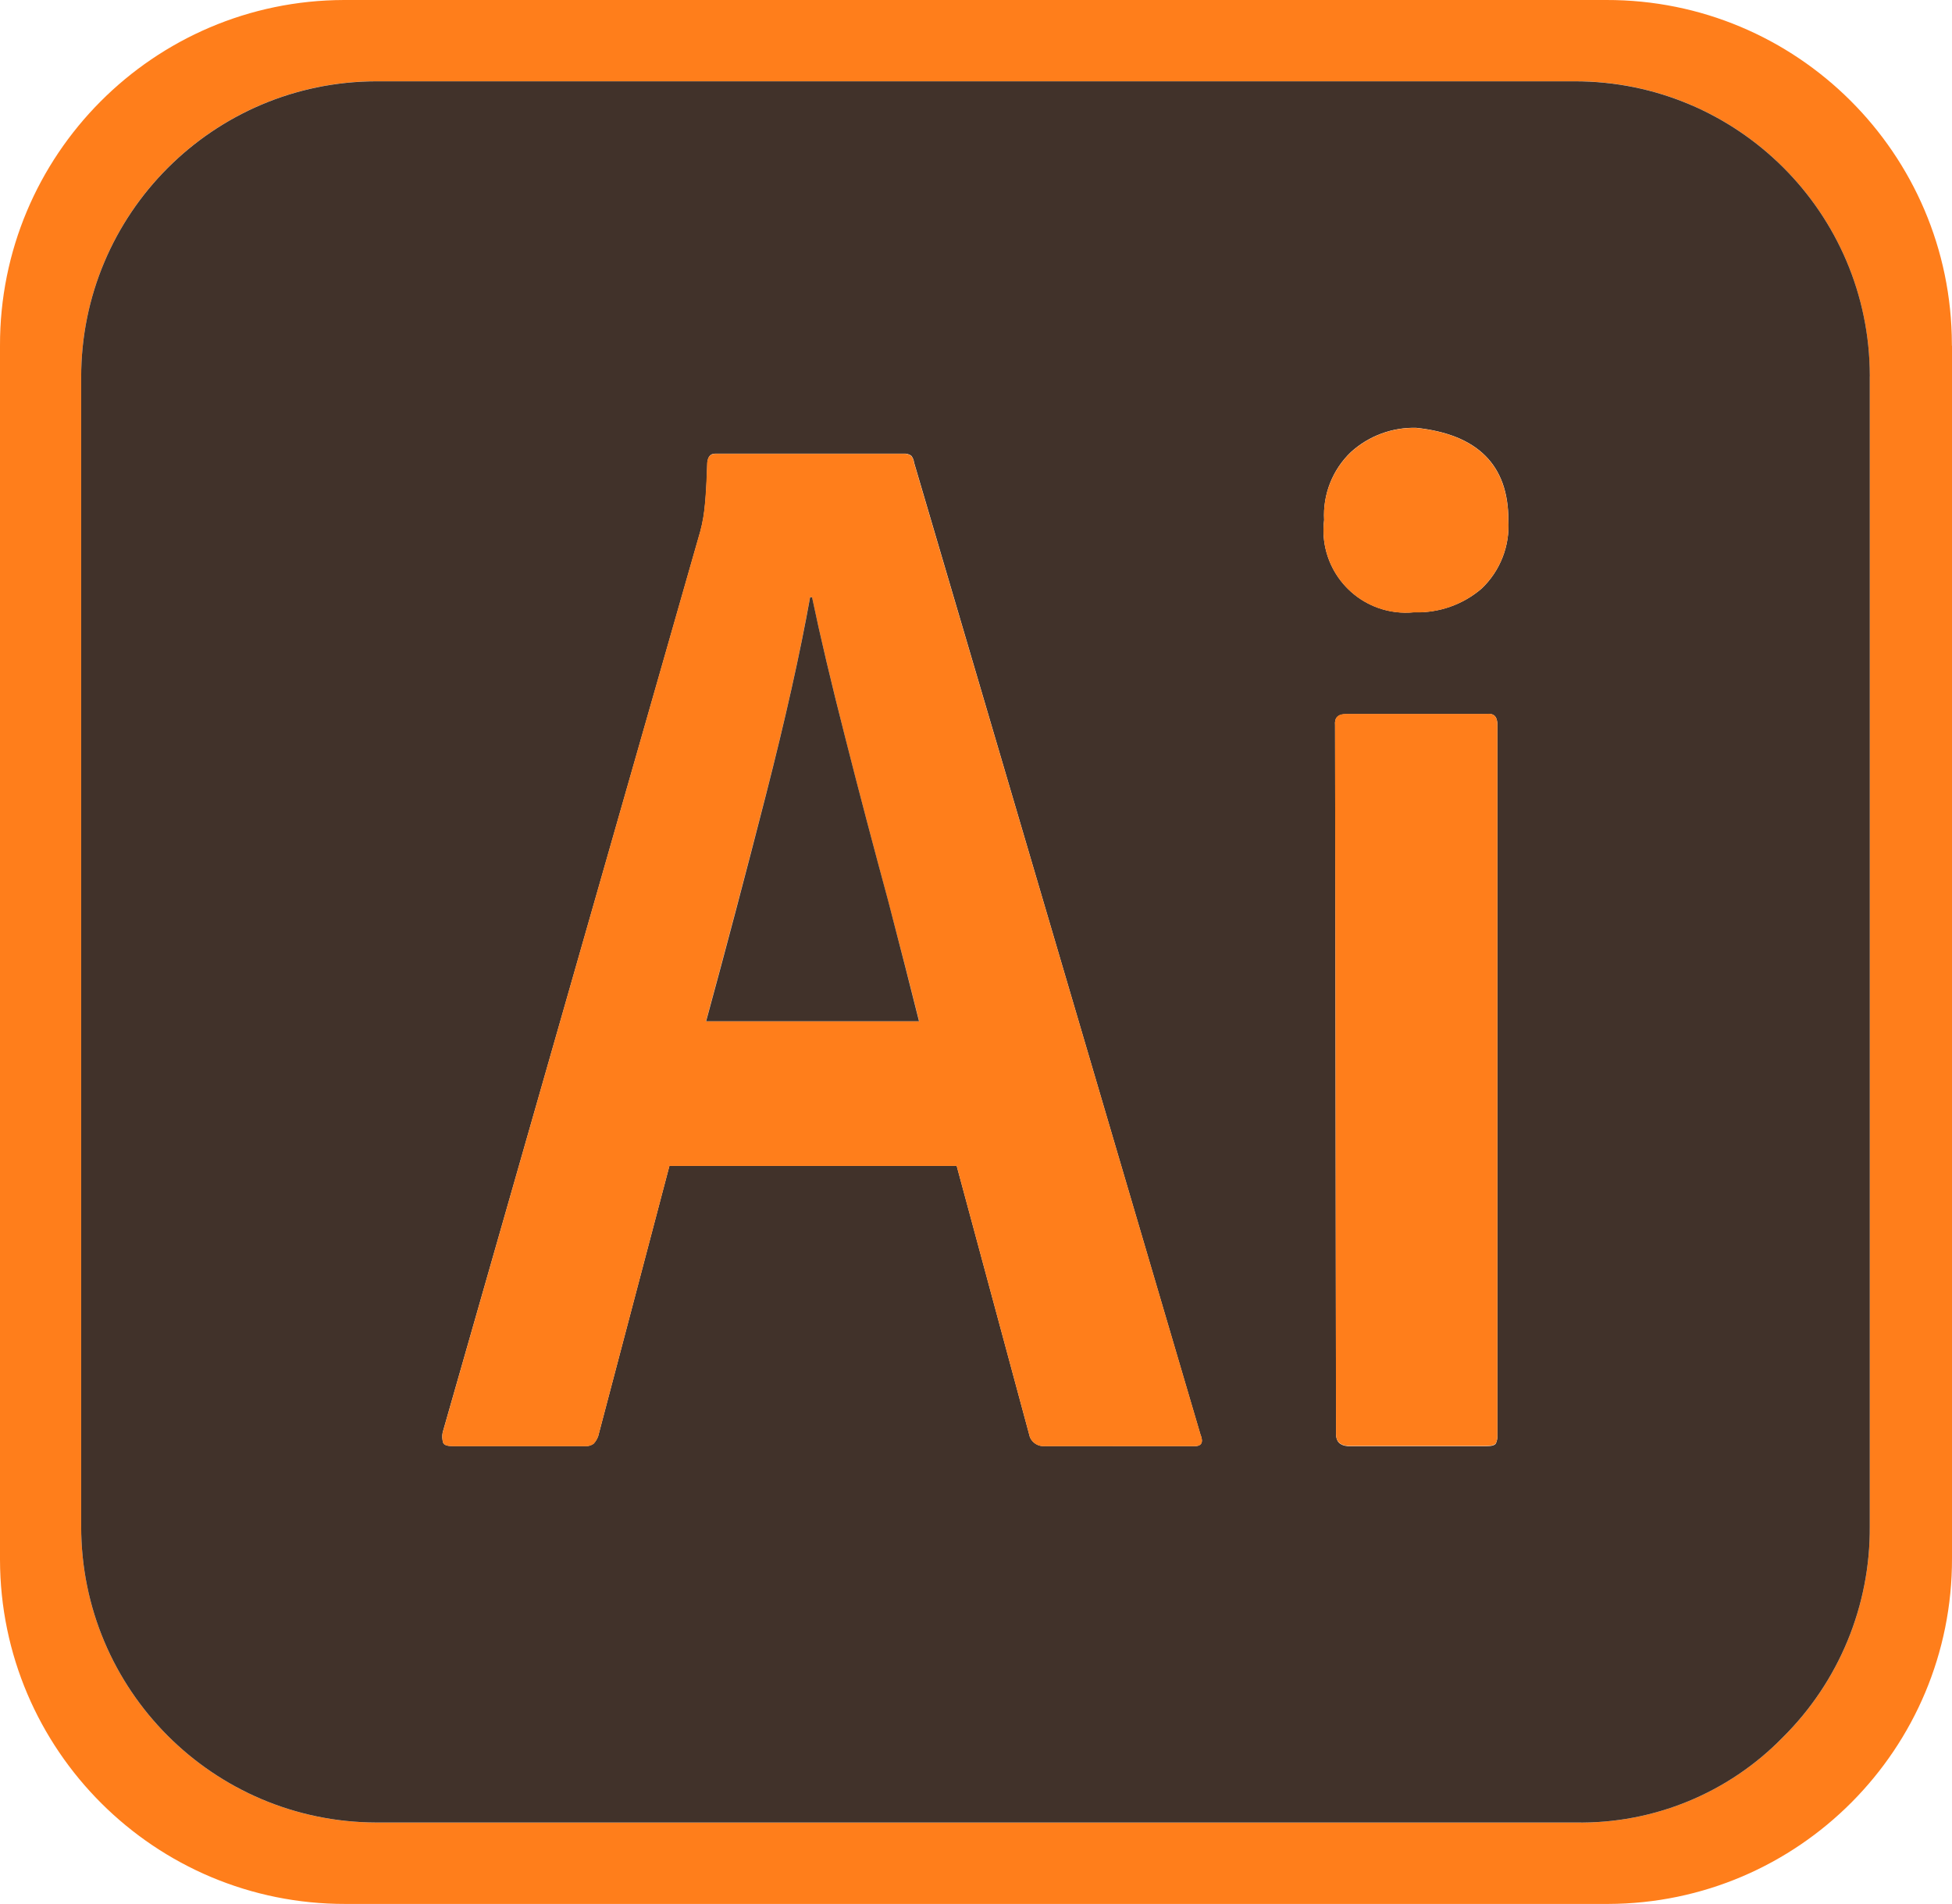
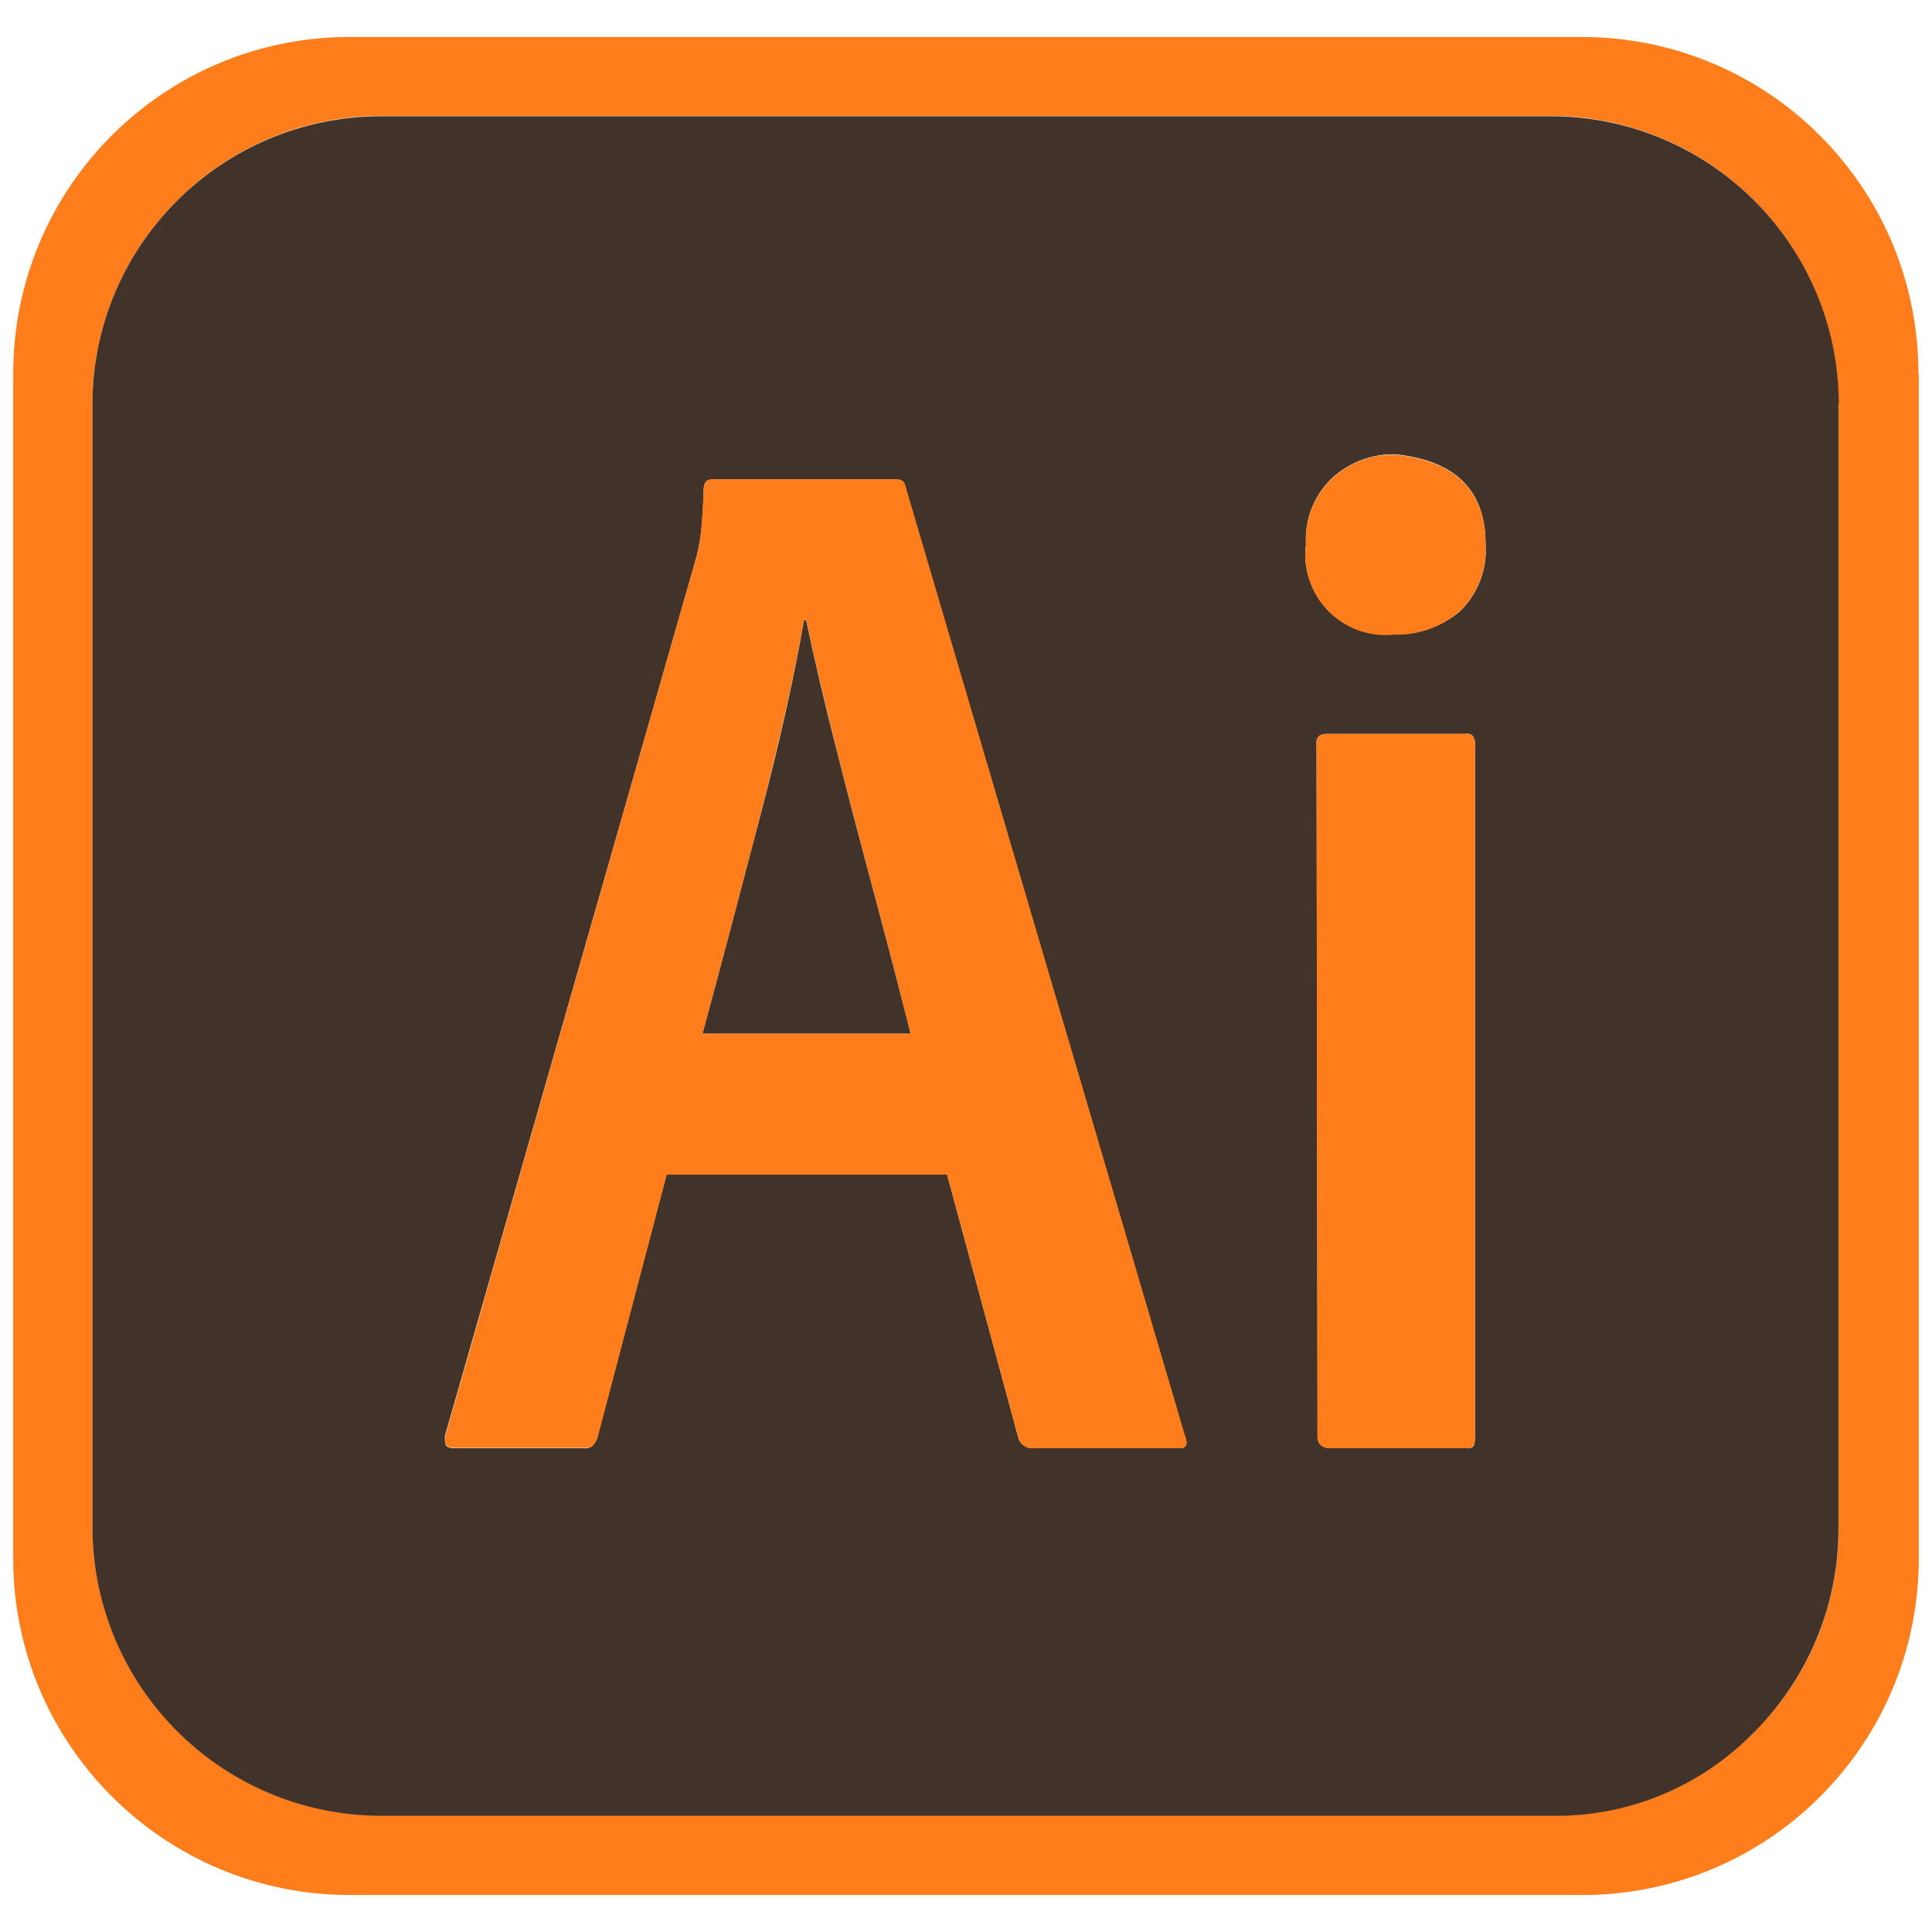
- <svg xmlns="http://www.w3.org/2000/svg" id="레이어_1" data-name="레이어 1" viewBox="0 0 505 492.47">
-   <path id="패스_380" data-name="패스 380" d="M509,98.19V411.81a89.21,89.21,0,0,1-89,89.42H93.39A89.21,89.21,0,0,1,4,412.19v-314A89.21,89.21,0,0,1,93,8.77H419.54a89.22,89.22,0,0,1,89.43,89v.42ZM487.73,403.61V106.14a76.28,76.28,0,0,0-76.19-76.36H101.37A76.49,76.49,0,0,0,25,106.38V403.59a76.54,76.54,0,0,0,76.35,76.59H411.63a73.07,73.07,0,0,0,53.57-22,76,76,0,0,0,22.53-54.55Z" transform="translate(-4 -8.77)" style="fill:#ff7e1b" />
-   <path id="패스_381" data-name="패스 381" d="M487.73,106.12V403.58a76,76,0,0,1-22.53,54.59,73,73,0,0,1-53.6,22H101.38A76.53,76.53,0,0,1,25,403.61V106.39A76.49,76.49,0,0,1,101.38,29.8h310A76.27,76.27,0,0,1,487.74,106v.13ZM391.4,380V196.32c0-2.23-.94-3.14-2.79-2.83H352.22c-2.07,0-3,.94-2.83,2.83l.26,183.43c0,1.88,1,2.92,3.08,3.08h35.88c1.35,0,2.17-.25,2.41-.76A4.61,4.61,0,0,0,391.4,380Zm2.83-236.76q0-21.26-23.82-23.81a24.19,24.19,0,0,0-16.93,6.28,22.51,22.51,0,0,0-6.91,17.53A21.29,21.29,0,0,0,365,167.06a20.71,20.71,0,0,0,4.85.06A25.41,25.41,0,0,0,387.32,161a22.41,22.41,0,0,0,6.9-17.69ZM313,382.83c1.88,0,2.39-1,1.54-3.08L240.48,128.41a3.37,3.37,0,0,0-.75-1.79,3,3,0,0,0-2-.51H189c-1.19,0-1.85.76-2,2.3-.16,5.47-.42,9.59-.76,12.31a40,40,0,0,1-1.54,7.17L118.53,379.25a5.26,5.26,0,0,0,.13,2.7c.25.6,1.07.85,2.42.85h34.09a3.38,3.38,0,0,0,2.42-.64,5.67,5.67,0,0,0,1.16-1.91l18.44-69.95H251.5l18.95,70.2a3.84,3.84,0,0,0,3.86,2.3Z" transform="translate(-4 -8.77)" style="fill:#41322a" />
-   <path id="패스_382" data-name="패스 382" d="M391.39,196.32V380a4.79,4.79,0,0,1-.37,2c-.26.5-1.07.76-2.42.76H352.72c-2.05-.16-3.08-1.2-3.08-3.08l-.25-183.44q-.28-2.82,2.82-2.82H388.6C390.45,193.19,391.39,194.09,391.39,196.32Z" transform="translate(-4 -8.77)" style="fill:#ff7e1b" />
-   <path id="패스_383" data-name="패스 383" d="M370.39,119.46q23.81,2.54,23.82,23.82A22.4,22.4,0,0,1,387.3,161a25.4,25.4,0,0,1-17.44,6.16,21.32,21.32,0,0,1-23.31-23.85,22.55,22.55,0,0,1,6.91-17.53A24.19,24.19,0,0,1,370.39,119.46Z" transform="translate(-4 -8.77)" style="fill:#ff7e1b" />
-   <path id="패스_384" data-name="패스 384" d="M314.57,379.75c.84,2.07.34,3.08-1.54,3.08H274.31a3.82,3.82,0,0,1-3.86-2.3L251.5,310.34H177.19l-18.44,69.94a5.81,5.81,0,0,1-1.16,1.92,3.38,3.38,0,0,1-2.42.63H121.08c-1.36,0-2.18-.29-2.42-.84a5.27,5.27,0,0,1-.13-2.7l66.12-231.36a39.9,39.9,0,0,0,1.54-7.16c.34-2.74.59-6.86.75-12.32.19-1.54.85-2.3,2.05-2.3h48.7a3,3,0,0,1,2,.51,3.31,3.31,0,0,1,.76,1.79ZM186.72,272.92H241.8q-3.08-12.32-8-31c-3.73-13.85-7.48-27.93-11.12-42.29s-6.54-26.49-8.61-36.38h-.51q-3.82,21.53-11.53,51.5t-15.39,58.16Z" transform="translate(-4 -8.77)" style="fill:#ff7e1b" />
-   <path id="패스_385" data-name="패스 385" d="M241.76,272.92H186.68q7.69-28.19,15.37-58.15t11.53-51.51h.51q3.1,14.85,8.61,36.39c3.64,14.36,7.38,28.44,11.13,42.29Q238.69,260.6,241.76,272.92Z" transform="translate(-4 -8.77)" style="fill:#41322a" />
+ <svg xmlns="http://www.w3.org/2000/svg" version="1.1" id="레이어_1" x="0px" y="0px" viewBox="0 0 512 512" style="enable-background:new 0 0 512 512;" xml:space="preserve">
+   <style type="text/css">
+ 	.st0{fill:#FF7E1B;}
+ 	.st1{fill:#41322A;}
+ </style>
+   <path id="패스_380" class="st0" d="M508.5,99.2v313.6c0.1,49.3-39.7,89.3-89,89.4c0,0,0,0,0,0H92.9c-49.3,0.1-89.3-39.8-89.4-89  c0,0,0,0,0,0v-314C3.4,49.9,43.2,9.9,92.5,9.8c0,0,0,0,0,0H419c49.3-0.1,89.3,39.7,89.4,89L508.5,99.2L508.5,99.2z M487.2,404.6  V107.1c0-42.1-34.1-76.3-76.2-76.4H100.9c-42.2,0.1-76.4,34.4-76.4,76.6v297.2c0,42.2,34.1,76.5,76.3,76.6h310.3  c20.1,0.4,39.5-7.6,53.6-22C479.3,444.8,487.4,425.1,487.2,404.6L487.2,404.6z" />
+   <path id="패스_381" class="st1" d="M487.2,107.1v297.5c0.2,20.5-8,40.2-22.5,54.6c-14.1,14.4-33.5,22.4-53.6,22H100.9  c-42.2-0.1-76.4-34.3-76.4-76.6V107.4c-0.1-42.2,34.1-76.5,76.4-76.6h310c42.1,0,76.3,34.1,76.4,76.2c0,0,0,0,0,0L487.2,107.1  L487.2,107.1z M390.9,381V197.3c0-2.2-0.9-3.1-2.8-2.8h-36.4c-2.1,0-3,0.9-2.8,2.8l0.3,183.4c0,1.9,1,2.9,3.1,3.1h35.9  c1.4,0,2.2-0.2,2.4-0.8C390.8,382.4,390.9,381.7,390.9,381z M393.7,144.2c0-14.2-7.9-22.1-23.8-23.8c-6.2-0.2-12.3,2.1-16.9,6.3  c-4.8,4.6-7.3,11-6.9,17.5c-1.5,11.7,6.8,22.3,18.4,23.8c0,0,0,0,0,0c1.6,0.2,3.2,0.2,4.9,0.1c6.4,0.2,12.6-2,17.5-6.1  C391.6,157.4,394.2,150.9,393.7,144.2L393.7,144.2z M312.5,383.8c1.9,0,2.4-1,1.5-3.1L240,129.4c-0.1-0.7-0.3-1.3-0.8-1.8  c-0.6-0.4-1.3-0.6-2-0.5h-48.7c-1.2,0-1.9,0.8-2,2.3c-0.2,5.5-0.4,9.6-0.8,12.3c-0.3,2.4-0.8,4.8-1.5,7.2L118,380.2  c-0.2,0.9-0.1,1.8,0.1,2.7c0.2,0.6,1.1,0.9,2.4,0.9h34.1c0.9,0.1,1.7-0.1,2.4-0.6c0.5-0.6,0.9-1.2,1.2-1.9l18.4-70H251l19,70.2  c0.7,1.5,2.2,2.4,3.9,2.3L312.5,383.8z" />
+   <path id="패스_382" class="st0" d="M390.9,197.3V381c0,0.7-0.1,1.4-0.4,2c-0.3,0.5-1.1,0.8-2.4,0.8h-35.9c-2-0.2-3.1-1.2-3.1-3.1  l-0.2-183.4c-0.2-1.9,0.8-2.8,2.8-2.8h36.4C390,194.2,390.9,195.1,390.9,197.3z" />
+   <path id="패스_383" class="st0" d="M369.9,120.5c15.9,1.7,23.8,9.6,23.8,23.8c0.4,6.6-2.1,13.1-6.9,17.7  c-4.8,4.2-11.1,6.4-17.4,6.2c-11.7,1.2-22.2-7.3-23.4-19.1c-0.2-1.6-0.1-3.2,0.1-4.8c-0.4-6.6,2.2-13,6.9-17.5  C357.6,122.6,363.6,120.3,369.9,120.5z" />
+   <path id="패스_384" class="st0" d="M314.1,380.7c0.8,2.1,0.3,3.1-1.5,3.1h-38.7c-1.6,0.2-3.2-0.8-3.9-2.3l-19-70.2h-74.3  l-18.4,69.9c-0.3,0.7-0.7,1.4-1.2,1.9c-0.7,0.5-1.6,0.7-2.4,0.6h-34.1c-1.4,0-2.2-0.3-2.4-0.8c-0.3-0.9-0.3-1.8-0.1-2.7l66.1-231.4  c0.7-2.3,1.2-4.7,1.5-7.2c0.3-2.7,0.6-6.9,0.8-12.3c0.2-1.5,0.9-2.3,2.1-2.3h48.7c0.7-0.1,1.4,0.1,2,0.5c0.4,0.5,0.7,1.1,0.8,1.8  L314.1,380.7z M186.2,273.9h55.1c-2.1-8.2-4.7-18.5-8-31c-3.7-13.9-7.5-27.9-11.1-42.3s-6.5-26.5-8.6-36.4h-0.5  c-2.5,14.4-6.4,31.5-11.5,51.5C196.4,235.7,191.3,255.1,186.2,273.9L186.2,273.9z" />
+   <path id="패스_385" class="st1" d="M241.3,273.9h-55.1c5.1-18.8,10.2-38.2,15.4-58.1s9-37.1,11.5-51.5h0.5  c2.1,9.9,4.9,22,8.6,36.4c3.6,14.4,7.4,28.4,11.1,42.3C236.6,255.4,239.2,265.7,241.3,273.9z" />
</svg>
